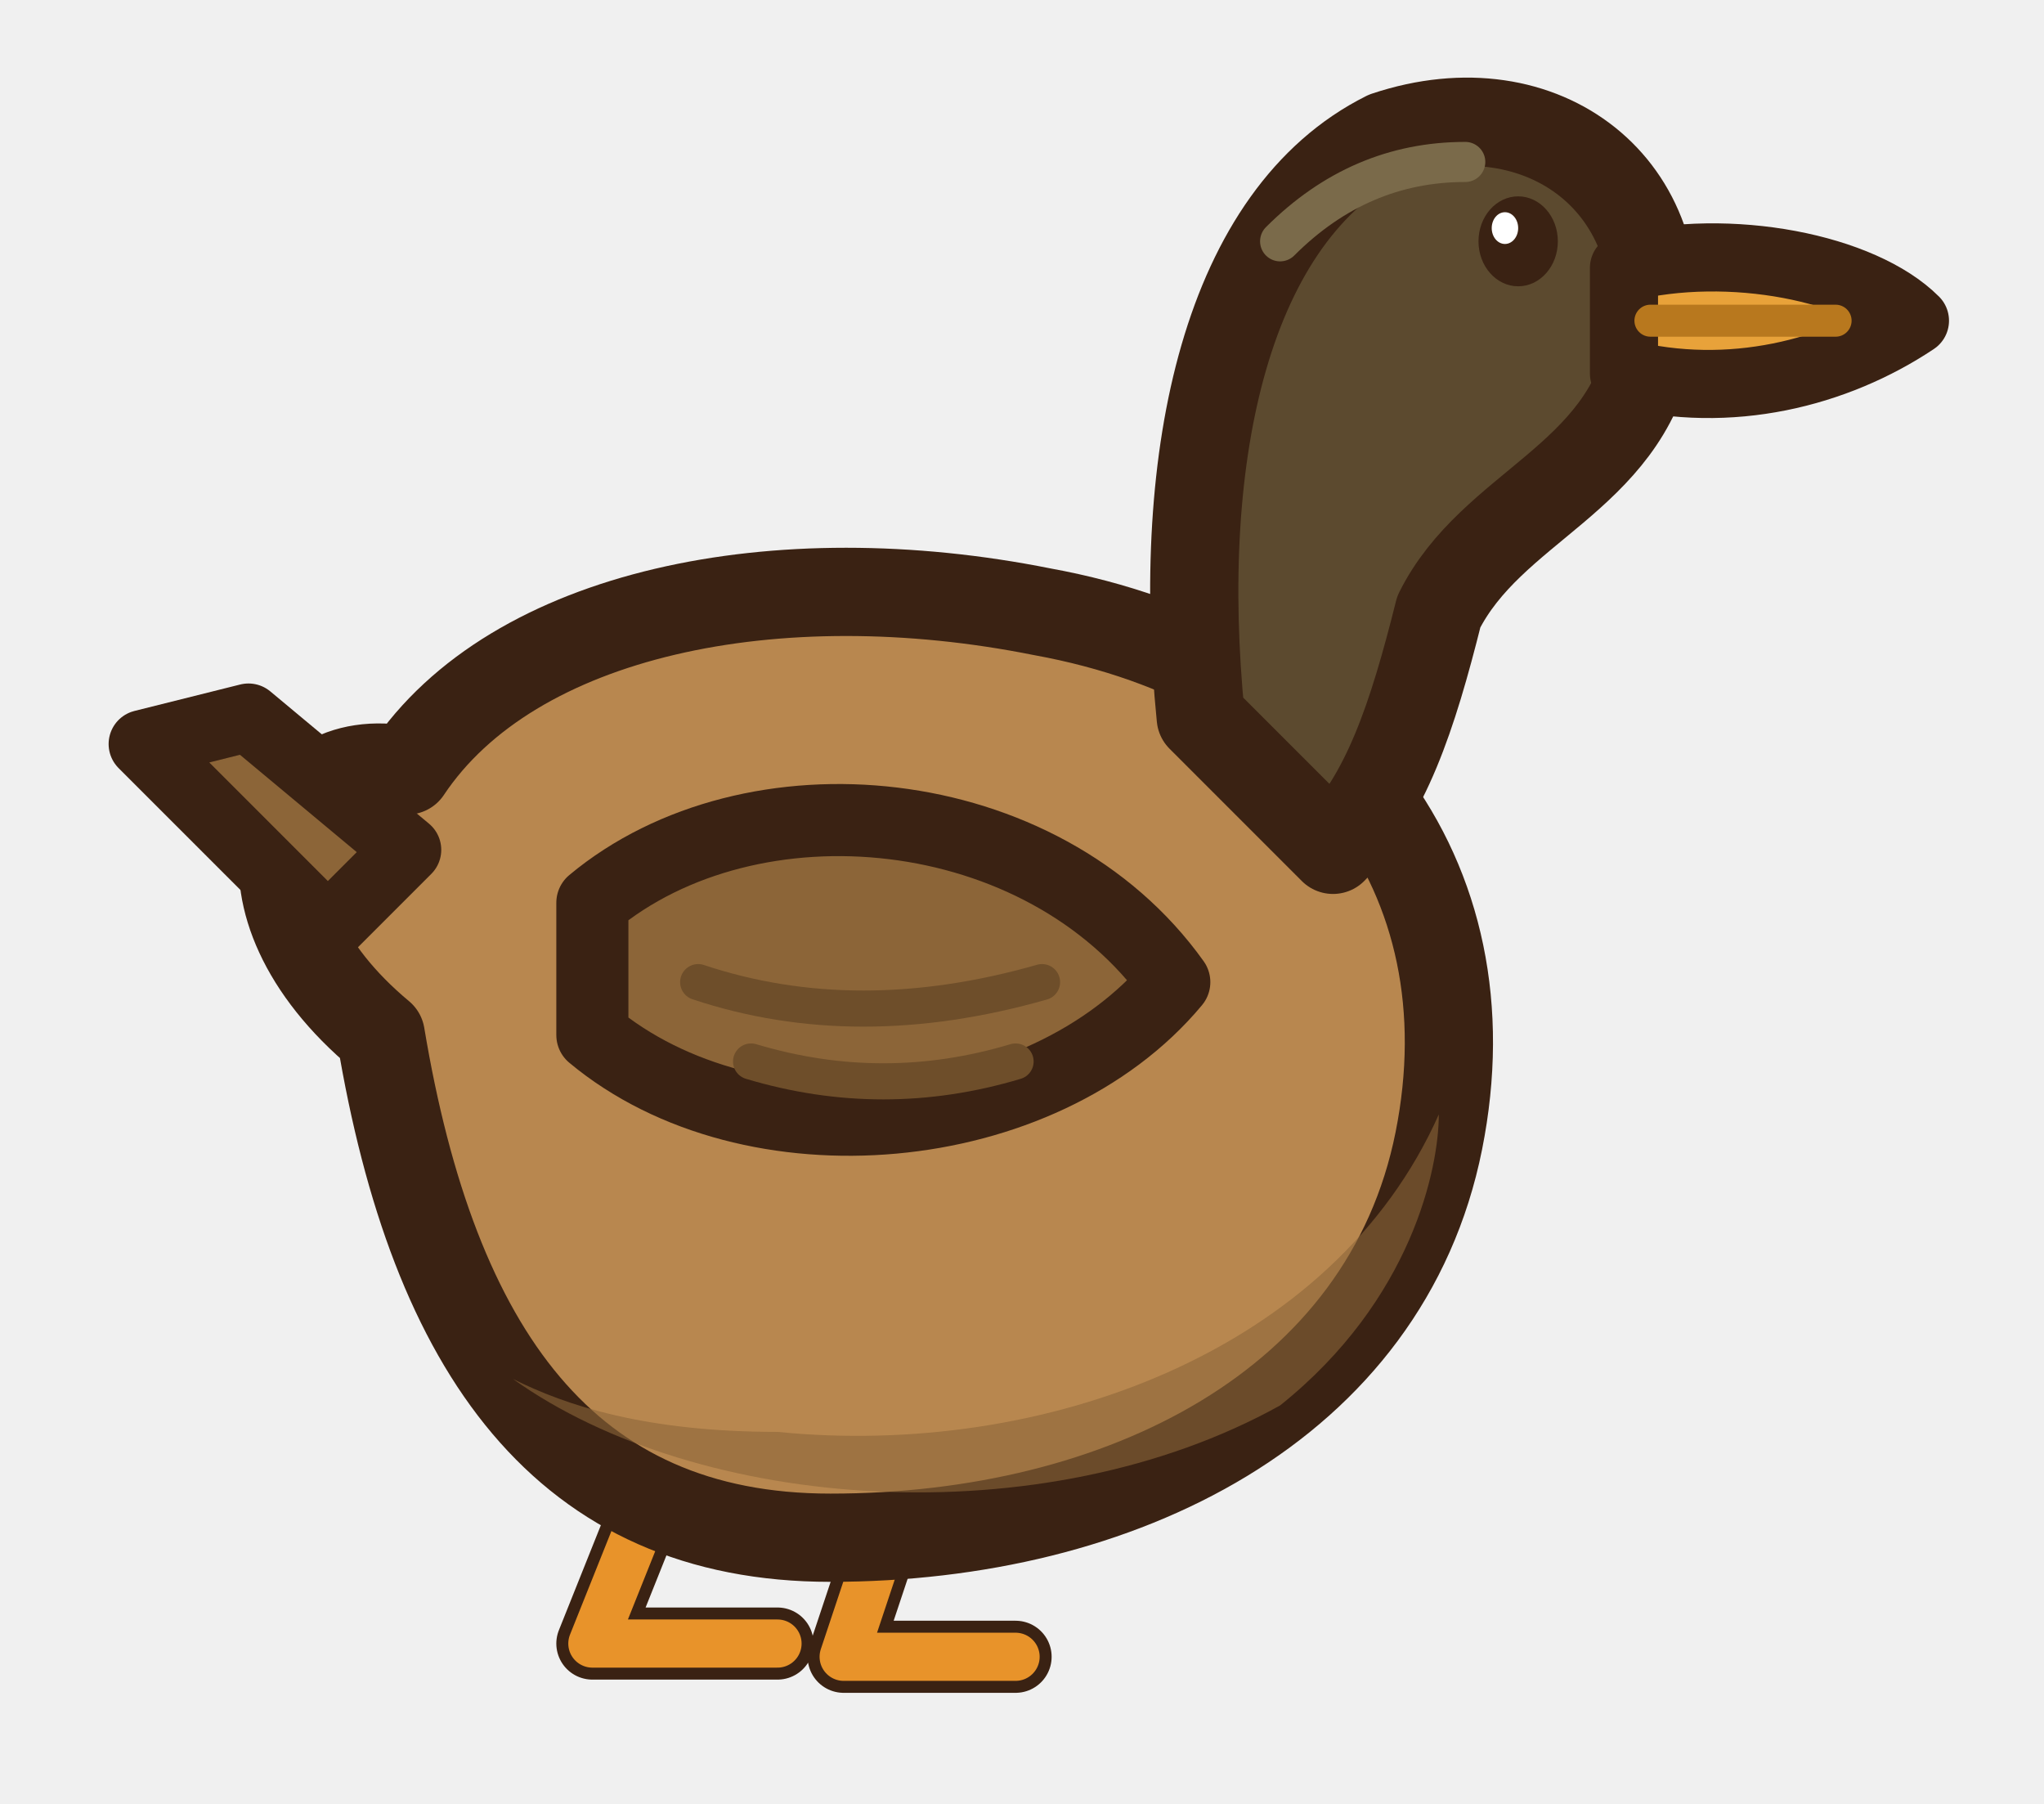
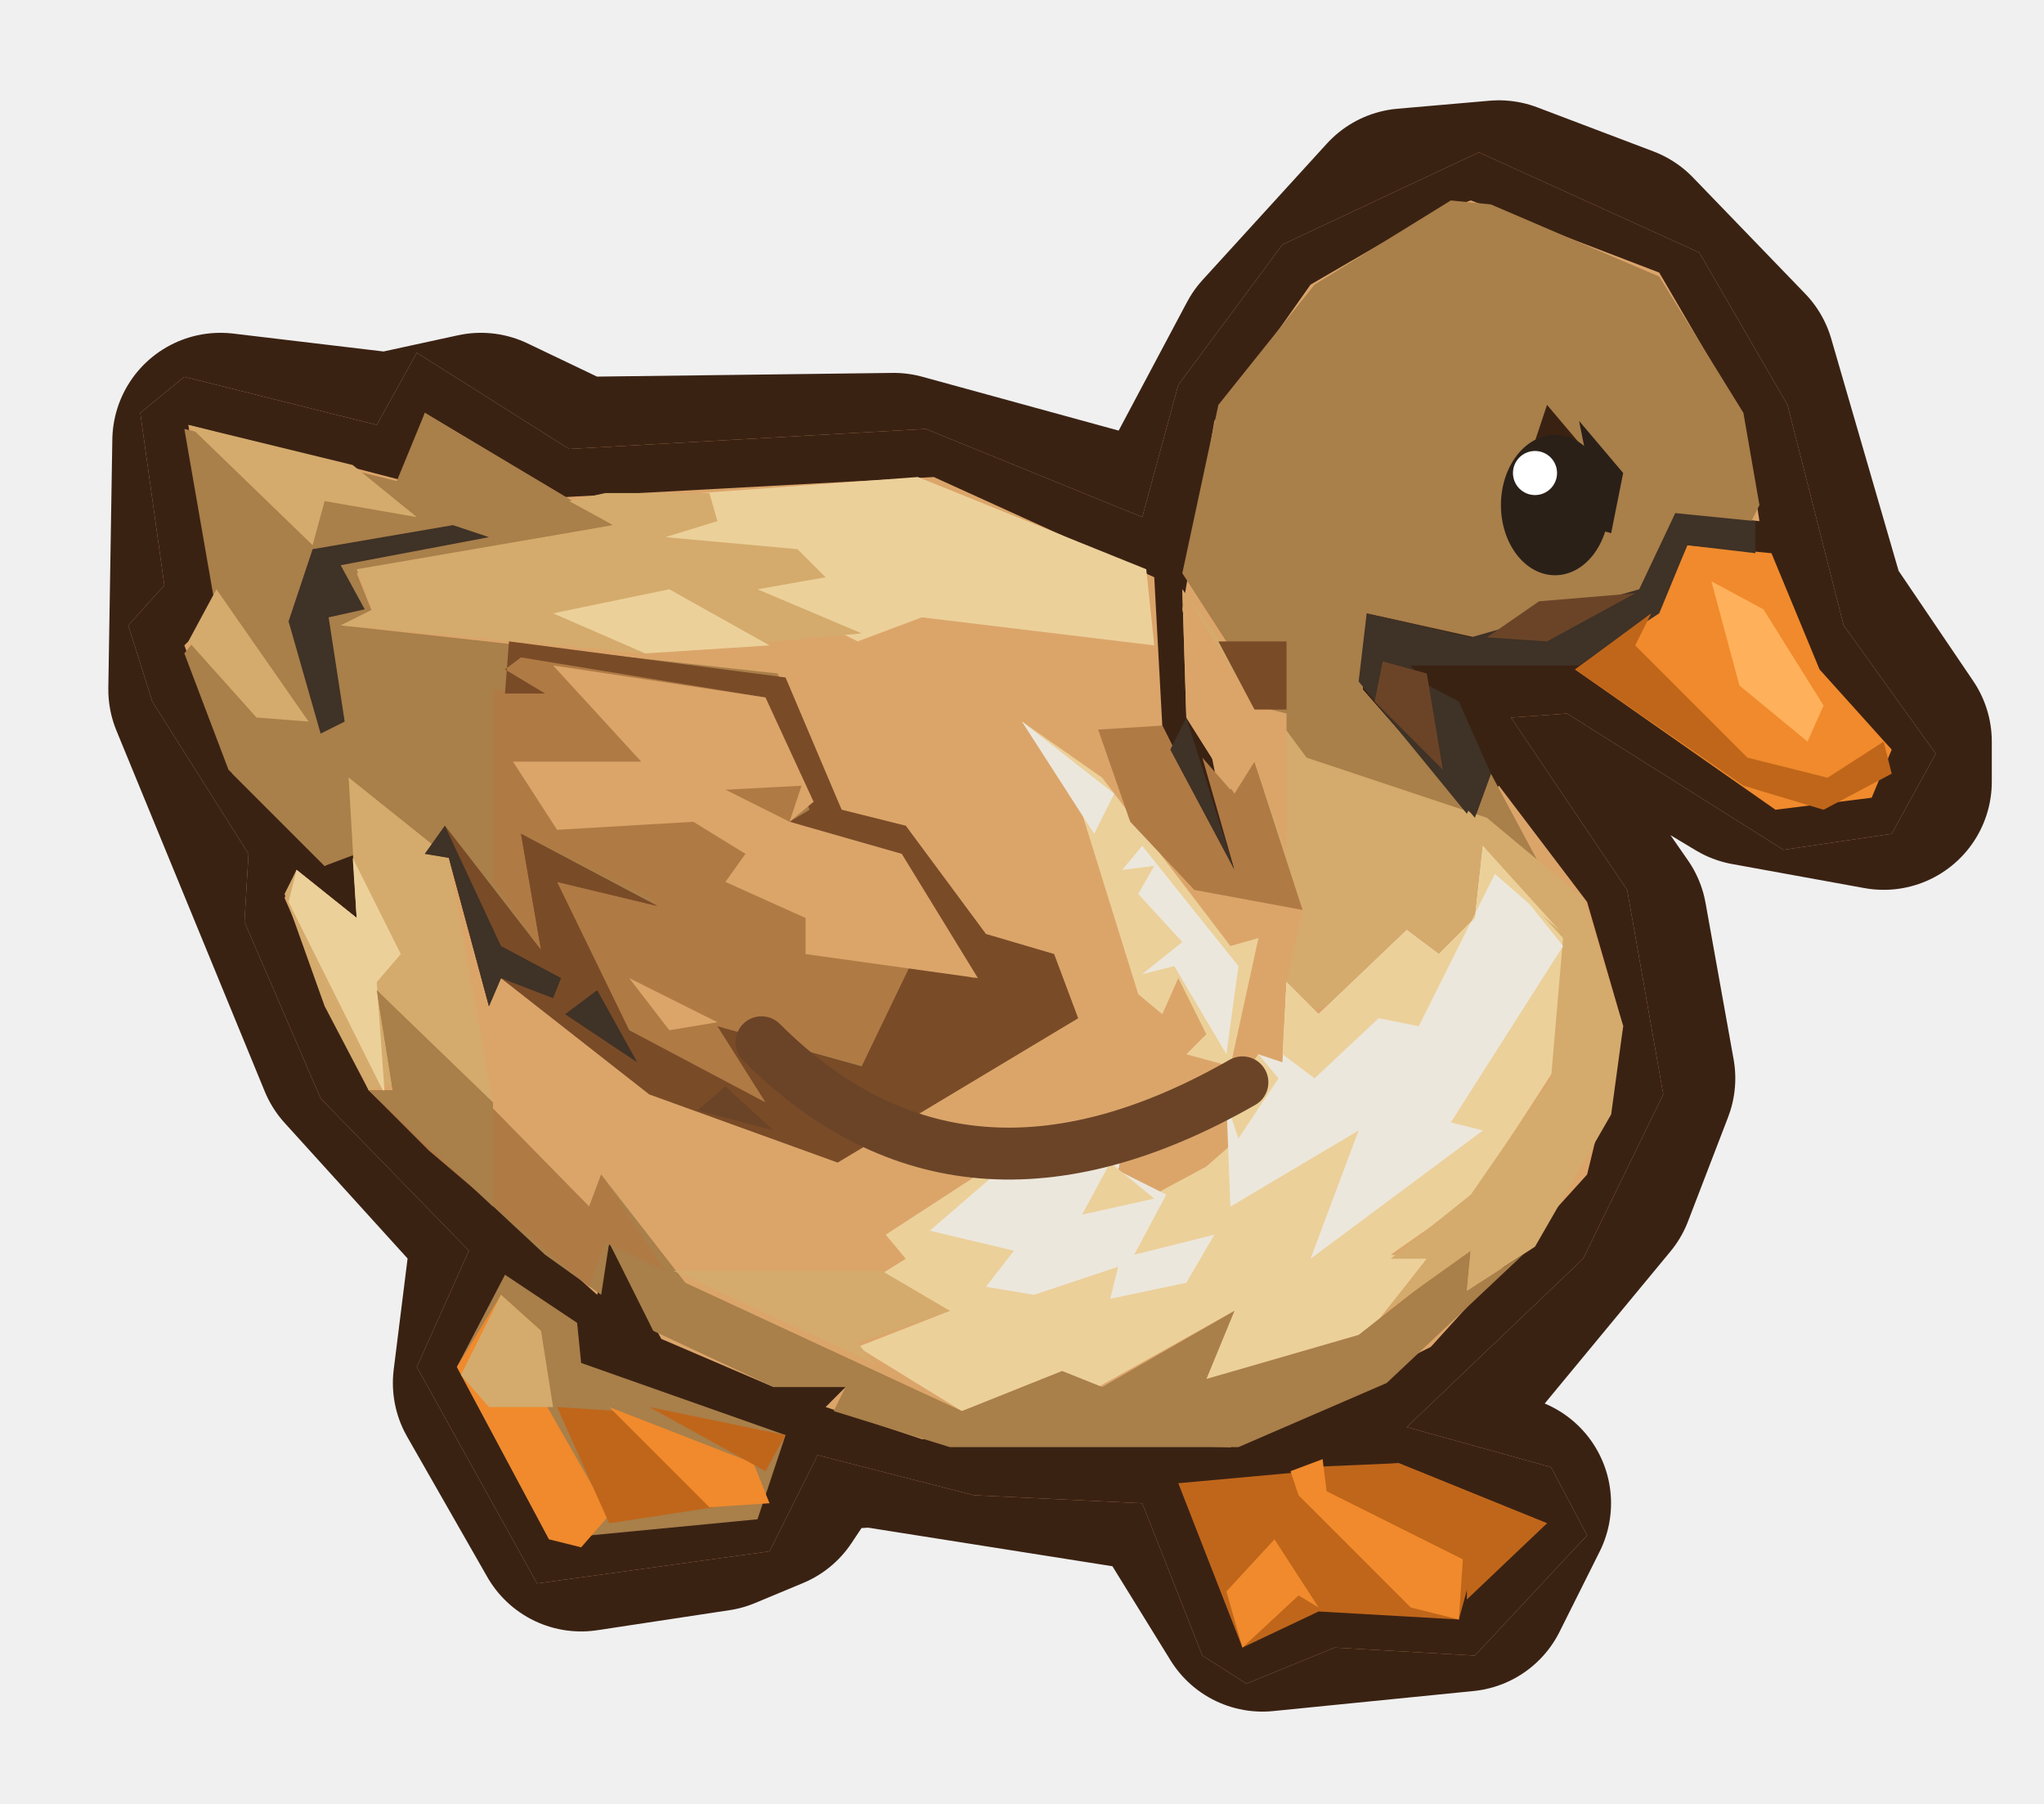
- <svg xmlns="http://www.w3.org/2000/svg" viewBox="0 0 51 45" width="51" height="45">
-   <g stroke-linejoin="round" stroke-linecap="round" transform="translate(-174 -259)">
-     <g transform="translate(200 300) scale(0.33 0.33) translate(-70 -206)">
-       <path d="M40 196l-4 10h14M58 198l-3 9h13" fill="none" stroke="#3a2213" stroke-width="5.45" stroke-linejoin="round" stroke-linecap="round" />
-       <path d="M40 196l-4 10h14M58 198l-3 9h13" fill="none" stroke="#e8932a" stroke-width="3.64" stroke-linecap="round" stroke-linejoin="round" />
-       <path d="M20 160C8 150 12 138 22 140C30 128 50 124 70 128C92 132 104 148 100 168C96 188 76 198 54 198C34 198 24 184 20 160Z" fill="#b8874f" stroke="#3a2213" stroke-width="6.67" stroke-linejoin="round" stroke-linecap="round" />
-       <path d="M30 186C44 196 70 198 88 188C98 180 100 170 100 166C92 184 70 192 50 190C40 190 34 188 30 186Z" fill="#8c6538" opacity=".6" />
-       <path d="M16 152L2 138L10 136L22 146Z" fill="#8c6538" stroke="#3a2213" stroke-width="5.15" stroke-linejoin="round" stroke-linecap="round" />
-       <path d="M36 150C48 140 70 142 80 156C70 168 48 170 36 160Z" fill="#8c6538" stroke="#3a2213" stroke-width="5.45" stroke-linejoin="round" stroke-linecap="round" />
-       <path d="M44 156q12 4 26 0M48 162q10 3 20 0" fill="none" stroke="#6e4e2a" stroke-width="2.73" stroke-linecap="round" stroke-linejoin="round" />
-       <path d="M82 136C80 116 84 98 96 92C108 88 118 96 116 108C114 118 104 120 100 128C98 136 96 142 92 146Z" fill="#5c4a2f" stroke="#3a2213" stroke-width="6.67" stroke-linejoin="round" stroke-linecap="round" />
-       <path d="M114 102C122 100 132 102 136 106C130 110 122 112 114 110Z" fill="#e8a23a" stroke="#3a2213" stroke-width="5.15" stroke-linejoin="round" stroke-linecap="round" />
-       <path d="M116 106h14" fill="none" stroke="#b8781e" stroke-width="2.42" stroke-linecap="round" stroke-linejoin="round" />
-       <ellipse cx="106" cy="100" rx="3" ry="3.4" fill="#3a2213" />
-       <ellipse cx="105" cy="99" rx="1" ry="1.2" fill="#fff" />
-       <path d="M88 100q6 -6 14 -6" fill="none" stroke="#7a6a4a" stroke-width="3.03" stroke-linecap="round" stroke-linejoin="round" />
-     </g>
+ <svg xmlns="http://www.w3.org/2000/svg" width="51" height="45" viewBox="0 0 51 45">
+   <g fill="#3a2213" stroke="#3a2213" stroke-width="5.395" stroke-linejoin="round" stroke-linecap="round">
+     <path d="M40.3 6.3l2.8 2.9l1.8 6.2l2.1 3.1l0 1l-3.3 -0.6l-4 -2.4l-1.1 0l-1.7 1.3l0.5 1.6l2.5 3.6l0.7 3.9l-1 2.6l-4.3 5.2l-0.3 1.8l2.5 1l-1 2l-5 0.5l-2.1 -3.4l-7.6 -1.2l-1.8 0.1l-1 1.5l-1.2 0.5l-3.3 0.5l-2 -3.5l0.5 -4l-3.9 -4.3l-3.7 -9l0.1 -6.2l4.2 0.5l2.3 -0.5l2.3 1.1l8 -0.1l6.2 1.7l1 -0.2l2.5 -4.7l3.1 -3.4l2.3 -0.2l2.9 1.1z" />
  </g>
+   <g>
+     <path fill="#dba56a" d="M36.9 3.8l5.5 2.5l2.2 3.8l1.4 5.5l2.3 3.2l-1.1 2l-2.7 0.4l-5.4 -3.4l-1.4 0.1l2.9 4.3l0.9 5.1l-2 4.1l-4.4 4.2l3.6 1l0.9 1.7l-2.8 3l-3.5 -0.2l-2.2 0.9l-1.1 -0.7l-1.5 -3.8l-4.2 -0.2l-3.9 -1l-1.2 2.4l-5.8 0.8l-3 -5.4l1.3 -2.9l-3.7 -3.8l-1.9 -4.4l0.1 -1.7l-2.4 -3.8l-0.6 -1.9l0.9 -1l-0.6 -4.3l1.1 -0.9l4.8 1.2l1 -1.8l3.8 2.4l8.9 -0.5l5.4 2.2l0.9 -3.3l2.6 -3.5l4.9 -2.3z" />
+     <path fill="#3a2213" d="M36.9 3.8l5.5 2.5l2.2 3.8l1.4 5.5l2.3 3.2l-1.1 2l-2.7 0.4l-5.4 -3.4l-1.4 0.1l2.9 4.3l0.9 5.1l-2 4.1l-4.4 4.2l3.6 1l0.9 1.7l-2.8 3l-3.5 -0.2l-2.2 0.9l-1.1 -0.7l-1.5 -3.8l-4.2 -0.2l-3.9 -1l-1.2 2.4l-5.8 0.8l-3 -5.4l1.3 -2.9l-3.7 -3.8l-1.9 -4.4l0.1 -1.7l-2.4 -3.8l-0.6 -1.9l0.9 -1l-0.6 -4.3l1.1 -0.9l4.8 1.2l1 -1.8l3.8 2.4l8.9 -0.5l5.4 2.2l0.9 -3.3l2.6 -3.5l4.9 -2.3zM35.8 5.3l-3.1 1.8l-2.4 3.4l-0.8 4.7l1.3 6.5l-1.8 -3.6l-0.2 -3.7l-5.5 -2.5l-9.2 0.5l-3.5 -2.1l-0.5 1.7l-5.4 -1.4l0.7 4.7l-0.8 0.8l1.2 3.2l2.3 2.3l0.7 -0.4l0.1 1.7l-1.5 -1.2l-0.3 0.7l2.1 4.8l5.7 5.1l0.3 -1.3l1.3 2.4l2.8 1.2l1.8 0l-0.5 0.5l2.4 0.8l7.7 0.2l5 -2.5l3.9 -4.3l0.9 -3.7l-0.9 -3.1l-2.2 -2.9l-0.6 0.8l-2.8 -3.2l0.1 -1.9l3 0.6l1.3 -0.9l2.5 -0.2l0.9 -2l2.1 0.2l-0.4 -2.6l-2.1 -3.6l-4.7 -1.8l-0.9 0.3z" />
+     <path fill="#a97f4a" d="M10.6 10.3l4.7 2.8l-6.4 1.2l0.4 1l-0.8 0.3l10.9 1.2l1.6 3.4l1.6 0.4l2 2.7l1.7 0.5l0.6 1.6l-6 3.6l-4.7 -1.7l-3.7 -2.9l-0.3 0.7l-1 -3.7l-2.5 -2l0.2 1.9l-0.8 0.3l-2.4 -2.4l-1.1 -2.9l0.8 -1l-0.8 -4.6l5.3 1.3l0.7 -1.7zM37.2 5.1l4.2 1.8l2.1 3.4l0.4 2.3l-0.4 0.8l-1.7 -0.6l-0.9 2l-4.1 1.1l-2.7 -0.6l-0.1 1.9l2.8 3.2l0.4 -1.1l1.5 2.8l-1.9 -1.8l-4.2 -1.2l-3.1 -4.8l0.9 -4.2l2.4 -3l3.4 -2.1l1 0.1z" />
+     <path fill="#ecd09a" d="M37 21.1l2.1 2.4l-0.2 3l-2.2 3.4l-2 1.4l0.9 0.1l-1.5 1.9l-4 1.1l0.7 -1.7l-3.4 1.9l-0.9 -0.3l-2.5 0.9l-2.6 -1.6l2.3 -0.9l-1.9 -0.8l0.8 -0.5l-0.5 -0.6l4 -2.6l0.3 0.7l1.8 -1.3l-0.3 1.6l0.9 0.6l1.3 -0.7l0.8 -0.7l0 -1.5l1.1 -0.4l0.1 -2l0.8 0.8l2.2 -2.1l0.8 0.6l0.9 -0.9l0.2 -1.8z" />
+     <path fill="#b07a45" d="M13 16.4l6.2 1l1.1 2.6l-0.6 0.5l2.8 0.8l1.9 3.1l-1.5 -0.5l-1.3 2.7l-3.7 -1l1.2 1.9l-2.6 -1.1l-1.9 -1.9l-0.7 -2.5l2.5 0.5l-3.4 -1.7l0.5 2.9l-1.2 -1.7l0 -4.8l1.3 0.1l-1 -0.6l0.4 -0.3z" />
+     <path fill="#a97f4a" d="M9.4 24.7l5.3 5.4l0.3 -0.8l2.1 2.7l6.9 3.2l2.5 -1l1 0.4l3.3 -1.9l-0.7 1.7l3.8 -1.1l2.8 -2.2l-0.1 1.1l1.4 -0.9l-3.4 3.2l-3.7 1.6l-7.2 0l-2.9 -0.9l0.3 -0.6l-1.8 0l-3 -1.4l-1.1 -2.2l-0.2 1.3l-1.4 -1l-4.4 -4.1l0.6 0l-0.4 -2.5z" />
+     <path fill="#d4ab6c" d="M29.5 14.7l3.1 4.2l4.5 1.5l2.4 2l1 3.2l-0.3 2.2l-1.9 3.3l-1.7 1.1l0.1 -1l-2.1 1.5l1 -1.3l-0.9 0l2 -1.6l2 -2.9l0.3 -3.5l-2 -2.2l-0.2 1.7l-0.9 1l-0.8 -0.7l-0.8 1.4l-1.5 0.6l-0.7 -0.7l0.4 -1.8l-1.2 -3.7l-0.5 0.8l-1.2 -1.9l-0.1 -3.2z" />
+     <path fill="#7a4b27" d="M12.7 16l6.9 0.9l1.4 3.3l1.6 0.4l2 2.7l1.7 0.5l0.6 1.6l-6 3.6l-4.7 -1.7l-3.7 -2.9l-0.3 0.7l-1 -3.7l-0.6 -0.1l0.5 -0.7l2.4 3.1l-0.5 -2.9l3.4 1.8l-2.5 -0.6l1.8 3.7l3.4 1.8l-1.2 -1.9l3.6 1l1.3 -2.7l1.5 0.5l-1.8 -3l-2.8 -0.9l0.5 -0.3l-1.1 -2.8l-6.1 -1l-0.4 0.3l1 0.6l-1 0l0.1 -1.3z" />
+     <path fill="#ece7dc" d="M37 21.1l2 2.5l-2.8 4.4l0.8 0.2l-4.3 3.2l1.2 -3.2l-3.2 1.9l-0.1 -2.6l0.8 -1.2l0.6 0.2l0.1 -2l0.8 0.8l2.2 -2.1l0.8 0.6l0.9 -0.9l0.2 -1.8z" />
+     <path fill="#dba56a" d="M13.8 16.6l5.3 0.8l1.2 2.6l-0.6 0.5l2.8 0.8l1.9 3.1l-4.3 -0.6l0 -0.9l-2 -0.9l0.5 -0.7l-1.3 -0.8l-3.4 0.2l-1.1 -1.7l3.2 0l-2.2 -2.4z" />
+     <path fill="#ecd09a" d="M22.9 11.9l5.7 2.3l0.2 1.9l-5.8 -0.7l-1.6 0.6l-2.6 -1.3l1.7 -0.3l-0.5 -0.5l-3.4 -0.5l1.2 -0.7l-1.7 -0.3l6.8 -0.5z" />
+     <path fill="#d4ab6c" d="M15.1 12.3l2.6 0l0.2 0.7l-1.3 0.4l3.3 0.3l0.7 0.7l-1.7 0.3l2.6 1.1l-5.4 0.5l-7.6 -0.7l0.8 -0.4l-0.4 -1l6.4 -1.1l-1.1 -0.6l0.9 -0.2z" />
+     <path fill="#f08a2c" d="M42.1 13.6l2.1 0.2l1.2 2.9l1.8 2l-0.5 1.2l-2.4 0.3l-5 -3.5l2.1 -1.5l0.7 -1.6z" />
+     <path fill="#a97f4a" d="M12.6 31.8l1.8 1.2l0.1 1l5.1 1.8l-0.7 2.1l-5.2 0.5l-2.3 -4.3l1.2 -2.3z" />
+     <path fill="#c0661a" d="M34.9 36.5l3.7 1.5l-1.9 1.3l-0.3 1.1l-3.5 -0.2l-1.9 0.9l-1.6 -4.1l5.5 -0.5z" />
+     <path fill="#d4ab6c" d="M8.7 19.4l2.5 2l1.1 6.1l-2.9 -2.8l0.5 2.3l-0.7 0.2l-1.1 -2.1l-1 -2.8l0.3 -0.6l1.5 1.2l-0.2 -3.5z" />
+     <path fill="#ece7dc" d="M28.2 27.6l-0.3 1.6l1.2 0.6l-0.8 1.5l2 -0.5l-0.7 1.2l-1.9 0.4l0.2 -0.8l-2.1 0.7l-1.2 -0.2l0.7 -0.9l-2.1 -0.5l2.9 -2.5l0.3 0.7l1.8 -1.3z" />
+     <path fill="#3f3226" d="M41.8 12.8l2 0.2l0 0.8l-1.7 -0.2l-0.7 1.7l-2 1.3l-4.2 0l1.9 2.6l-0.5 1.1l-2.7 -3.3l0.2 -1.7l2.6 0.6l4.2 -1.2l0.9 -1.9z" />
+     <path fill="#b07a45" d="M9.4 24.7l5.3 5.4l0.3 -0.8l1.6 2.4l-1.5 -0.7l-0.4 1.1l-4 -3.4l-1.5 -1.5l0.6 0l-0.4 -2.5z" />
+     <path fill="#ecd09a" d="M25.5 18l2 1.4l3.2 4.2l0.7 -0.2l-0.7 3.2l-1.1 -0.3l0.5 -0.5l-0.7 -1.4l-0.4 0.9l-0.6 -0.5l-1.4 -4.5l-1.5 -2.3z" />
+     <path fill="#b07a45" d="M29 18.1l1.8 3.6l-0.8 -2.8l0.7 0.8l0.6 -0.7l1.2 3.7l-2.7 -0.5l-1.6 -1.7l-0.8 -2.3l1.6 -0.1z" />
+     <path fill="#f08a2c" d="M12.5 32.3l1 0.9l-0.3 1.1l2 3.5l-0.7 0.8l-0.8 -0.2l-2.3 -4.3l1.1 -1.8z" />
+     <path fill="#7a4b27" d="M11.1 20.6l2.4 3.1l-0.5 -2.9l3.4 1.8l-2.5 -0.6l0.8 2.6l-0.6 0.7l-1.6 -0.9l-0.3 0.7l-1 -3.7l-0.6 -0.1l0.5 -0.7z" />
+     <path fill="#ecd09a" d="M8.8 21.4l1.2 2.4l-0.6 0.7l0.2 2.8l-2.4 -4.8l0.2 -0.8l1.5 1.2l-0.1 -1.5z" />
+     <path fill="#c0661a" d="M34.9 36.5l3.7 1.5l-2 1.9l0 -0.9l-4 -2.4l2.3 -0.1z" />
+     <path fill="#d4ab6c" d="M16.8 31.7l5.2 0l1.7 1l-2.3 0.8l0.4 0.5l-5 -2.3z" />
+     <path fill="#ecd09a" d="M37 21.1l1.9 2.1l-1.6 -1.4l-1.9 3.8l-1 -0.2l-1.6 1.5l-0.8 -0.6l0.1 -1.8l0.8 0.8l2.2 -2.1l0.8 0.6l0.9 -0.9l0.2 -1.8z" />
+     <path fill="#c0661a" d="M41.2 15.3l-0.4 0.8l2.8 2.8l2 0.5l1.4 -0.9l0.2 0.8l-1.7 0.9l-2 -0.6l-4.2 -2.9l1.9 -1.4z" />
+     <path fill="#a97f4a" d="M9.4 24.7l2.9 2.8l0 2.6l-3.1 -2.9l0.6 0l-0.4 -2.5z" />
+     <path fill="#dba56a" d="M29.5 14.7l1.8 2.9l0.8 0.2l0 3.5l-0.8 -2.3l-0.5 0.8l-1.2 -1.9l-0.1 -3.2z" />
+     <path fill="#d4ab6c" d="M4.7 10.6l4.1 1l1.6 1.3l-2.3 -0.4l-0.3 1.1l-3.1 -3z" />
+     <path fill="#3f3226" d="M11.3 13.1l0.9 0.3l-3.7 0.7l0.6 1.1l-0.9 0.2l0.4 2.6l-0.6 0.3l-0.8 -2.8l0.6 -1.8l3.5 -0.6z" />
+     <path fill="#c0661a" d="M13.9 35.1l1.5 0.1l2.4 2.4l-2.6 0.4l-1.3 -2.9z" />
+     <path fill="#f08a2c" d="M33 36.4l0.1 0.8l3.4 1.7l-0.1 1.5l-1.2 -0.3l-2.8 -2.8l-0.2 -0.6l0.8 -0.3z" />
+     <path fill="#ece7dc" d="M28.5 21.1l2.4 3l-0.3 2.2l-1.3 -2.2l-0.8 0.2l1 -0.8l-1.1 -1.2l0.4 -0.7l-0.8 0.1l0.5 -0.6z" />
+     <path fill="#ecd09a" d="M16.7 14.7l2.5 1.4l-3.1 0.2l-2.3 -1l2.9 -0.6z" />
+     <path fill="#3f3226" d="M34.5 16.5l1.9 1l0.8 1.8l-0.4 1.1l-2.5 -2.9l0.2 -1z" />
+     <path fill="#f08a2c" d="M15.2 35.1l3.6 1.4l0.4 1l-1.5 0.1l-2.5 -2.5z" />
+     <path fill="#3f3226" d="M11.1 20.6l1.4 3l1.5 0.8l-0.2 0.5l-1.3 -0.5l-0.3 0.7l-1 -3.7l-0.6 -0.1l0.5 -0.7z" />
+     <path fill="#ffb05a" d="M42.7 14.5l1.3 0.7l1.5 2.4l-0.4 0.9l-1.7 -1.4l-0.7 -2.6z" />
+     <path fill="#d4ab6c" d="M12.5 32.3l1 0.9l0.3 1.9l-1.6 0l-0.7 -0.8l1 -2zM5.4 14.7l2.3 3.3l-1.3 -0.1l-1.7 -1.9l0.7 -1.3z" />
+     <path fill="#2a2018" d="M39.4 10.5l1.1 1.3l-0.3 1.5l-1.5 -0.4l0 -0.9l0.9 -0.5l-0.2 -1z" />
+     <path fill="#f08a2c" d="M31.8 38.4l1.1 1.7l-0.5 -0.3l-1.4 1.3l-0.4 -1.4l1.2 -1.3z" />
+     <path fill="#3a2213" d="M38.6 10.1l1.1 1.3l-1.1 1.5l-0.5 -1.3l0.5 -1.5z" />
+     <path fill="#c0661a" d="M16.2 35.1l3.4 0.7l-0.5 0.9l-2.9 -1.6z" />
+     <path fill="#3f3226" d="M29.6 17.9l1.2 3.8l-1.6 -3l0.4 -0.8z" />
+     <path fill="#7a4b27" d="M30.4 16l1.7 0l0 1.7l-0.8 0l-0.9 -1.7z" />
+     <path fill="#6b4428" d="M34.5 16.5l1.1 0.3l0.4 2.4l-1.7 -1.7l0.2 -1z" />
+     <path fill="#ece7dc" d="M25.5 18l2.3 1.8l-0.5 1l-1.8 -2.8z" />
+     <path fill="#6b4428" d="M40.8 14.8l-2.2 1.2l-1.5 -0.1l1.3 -0.9l2.4 -0.2z" />
+     <path fill="#3f3226" d="M14.9 24.7l1 1.8l-1.8 -1.2l0.8 -0.6z" />
+     <path fill="#ecd09a" d="M31.4 26.3l0.5 0.6l-1 1.5l-0.3 -0.9l0.8 -1.2z" />
+     <path fill="#dba56a" d="M15.7 24.4l2.2 1.1l-1.2 0.2l-1 -1.3z" />
+     <path fill="#b07a45" d="M20 19.6l-0.3 0.9l-1.6 -0.8l1.9 -0.1z" />
+     <path fill="#6b4428" d="M18.1 27.1l1.2 1.1l-1.9 -0.5l0.7 -0.6z" />
+     <path fill="#ecd09a" d="M27.7 29l1.1 0.9l-1.8 0.4l0.7 -1.3z" />
+   </g>
+   <path d="M19 26Q24 31 31 27" fill="none" stroke="#6b4428" stroke-width="1.295" stroke-linejoin="round" stroke-linecap="round" />
+   <ellipse cx="38.8" cy="12.6" rx="1.35" ry="1.75" fill="#2a2018" />
+   <circle cx="38.3" cy="11.8" r=".55" fill="#ffffff" />
</svg>
